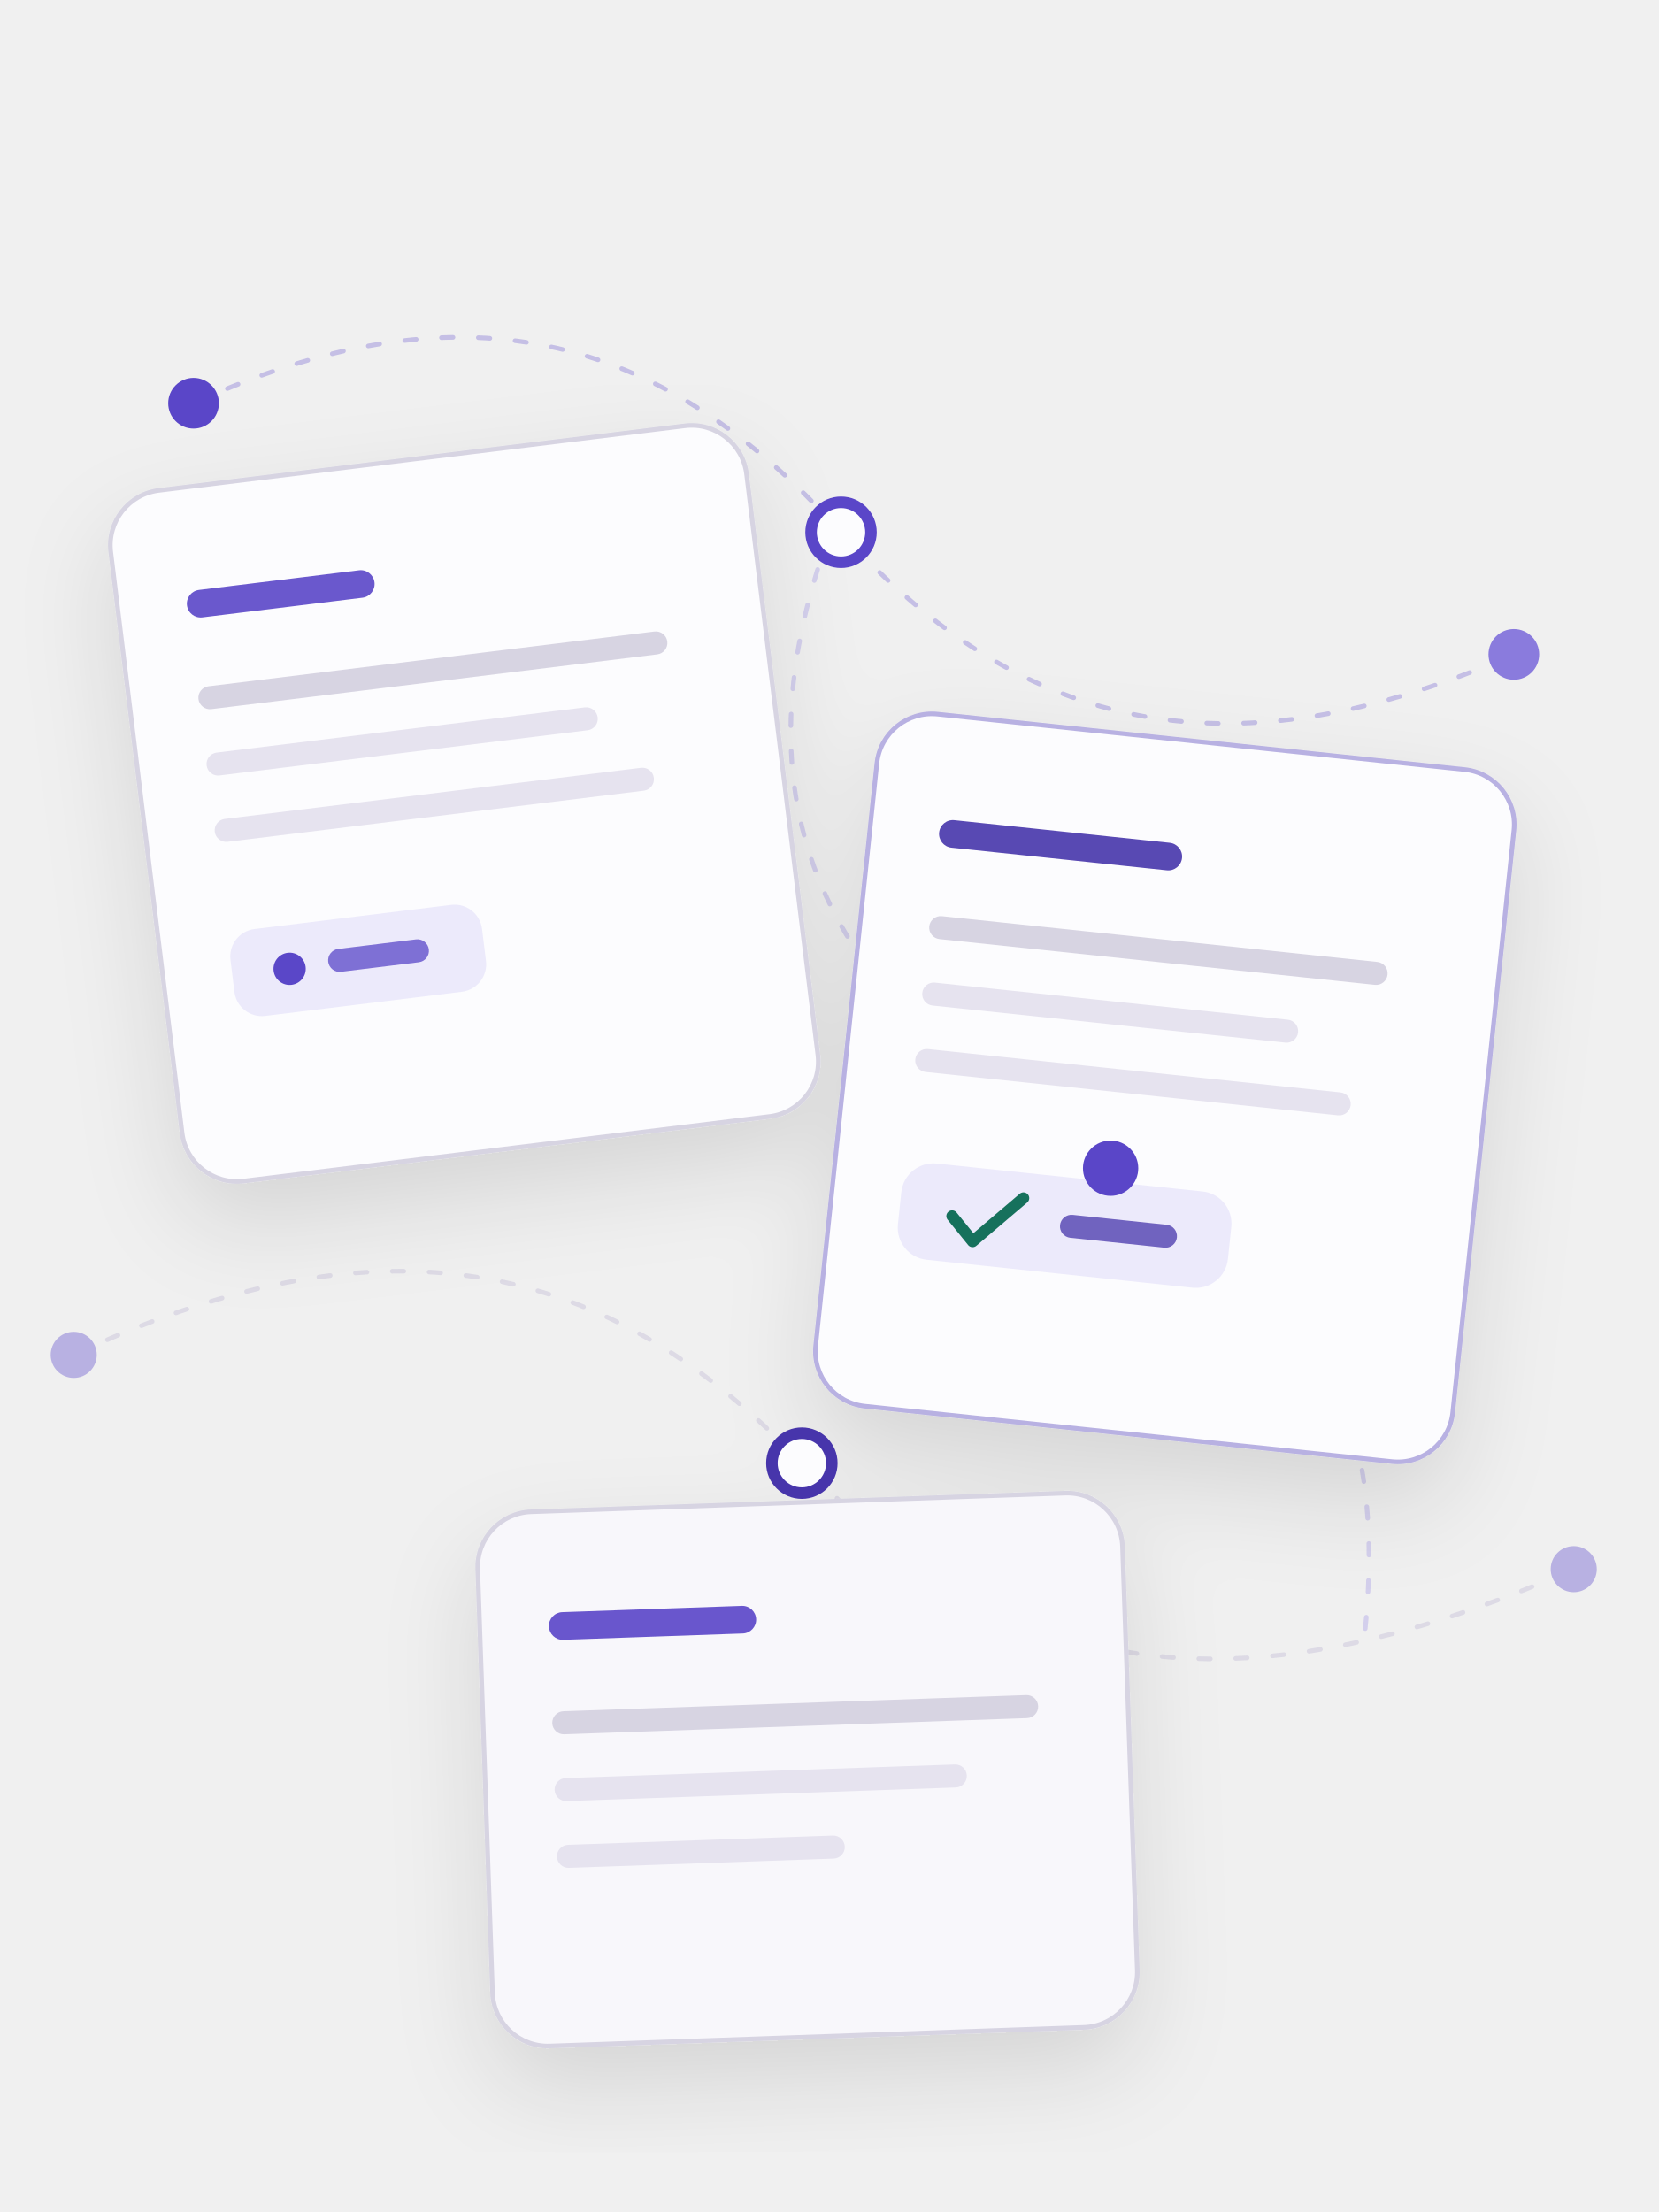
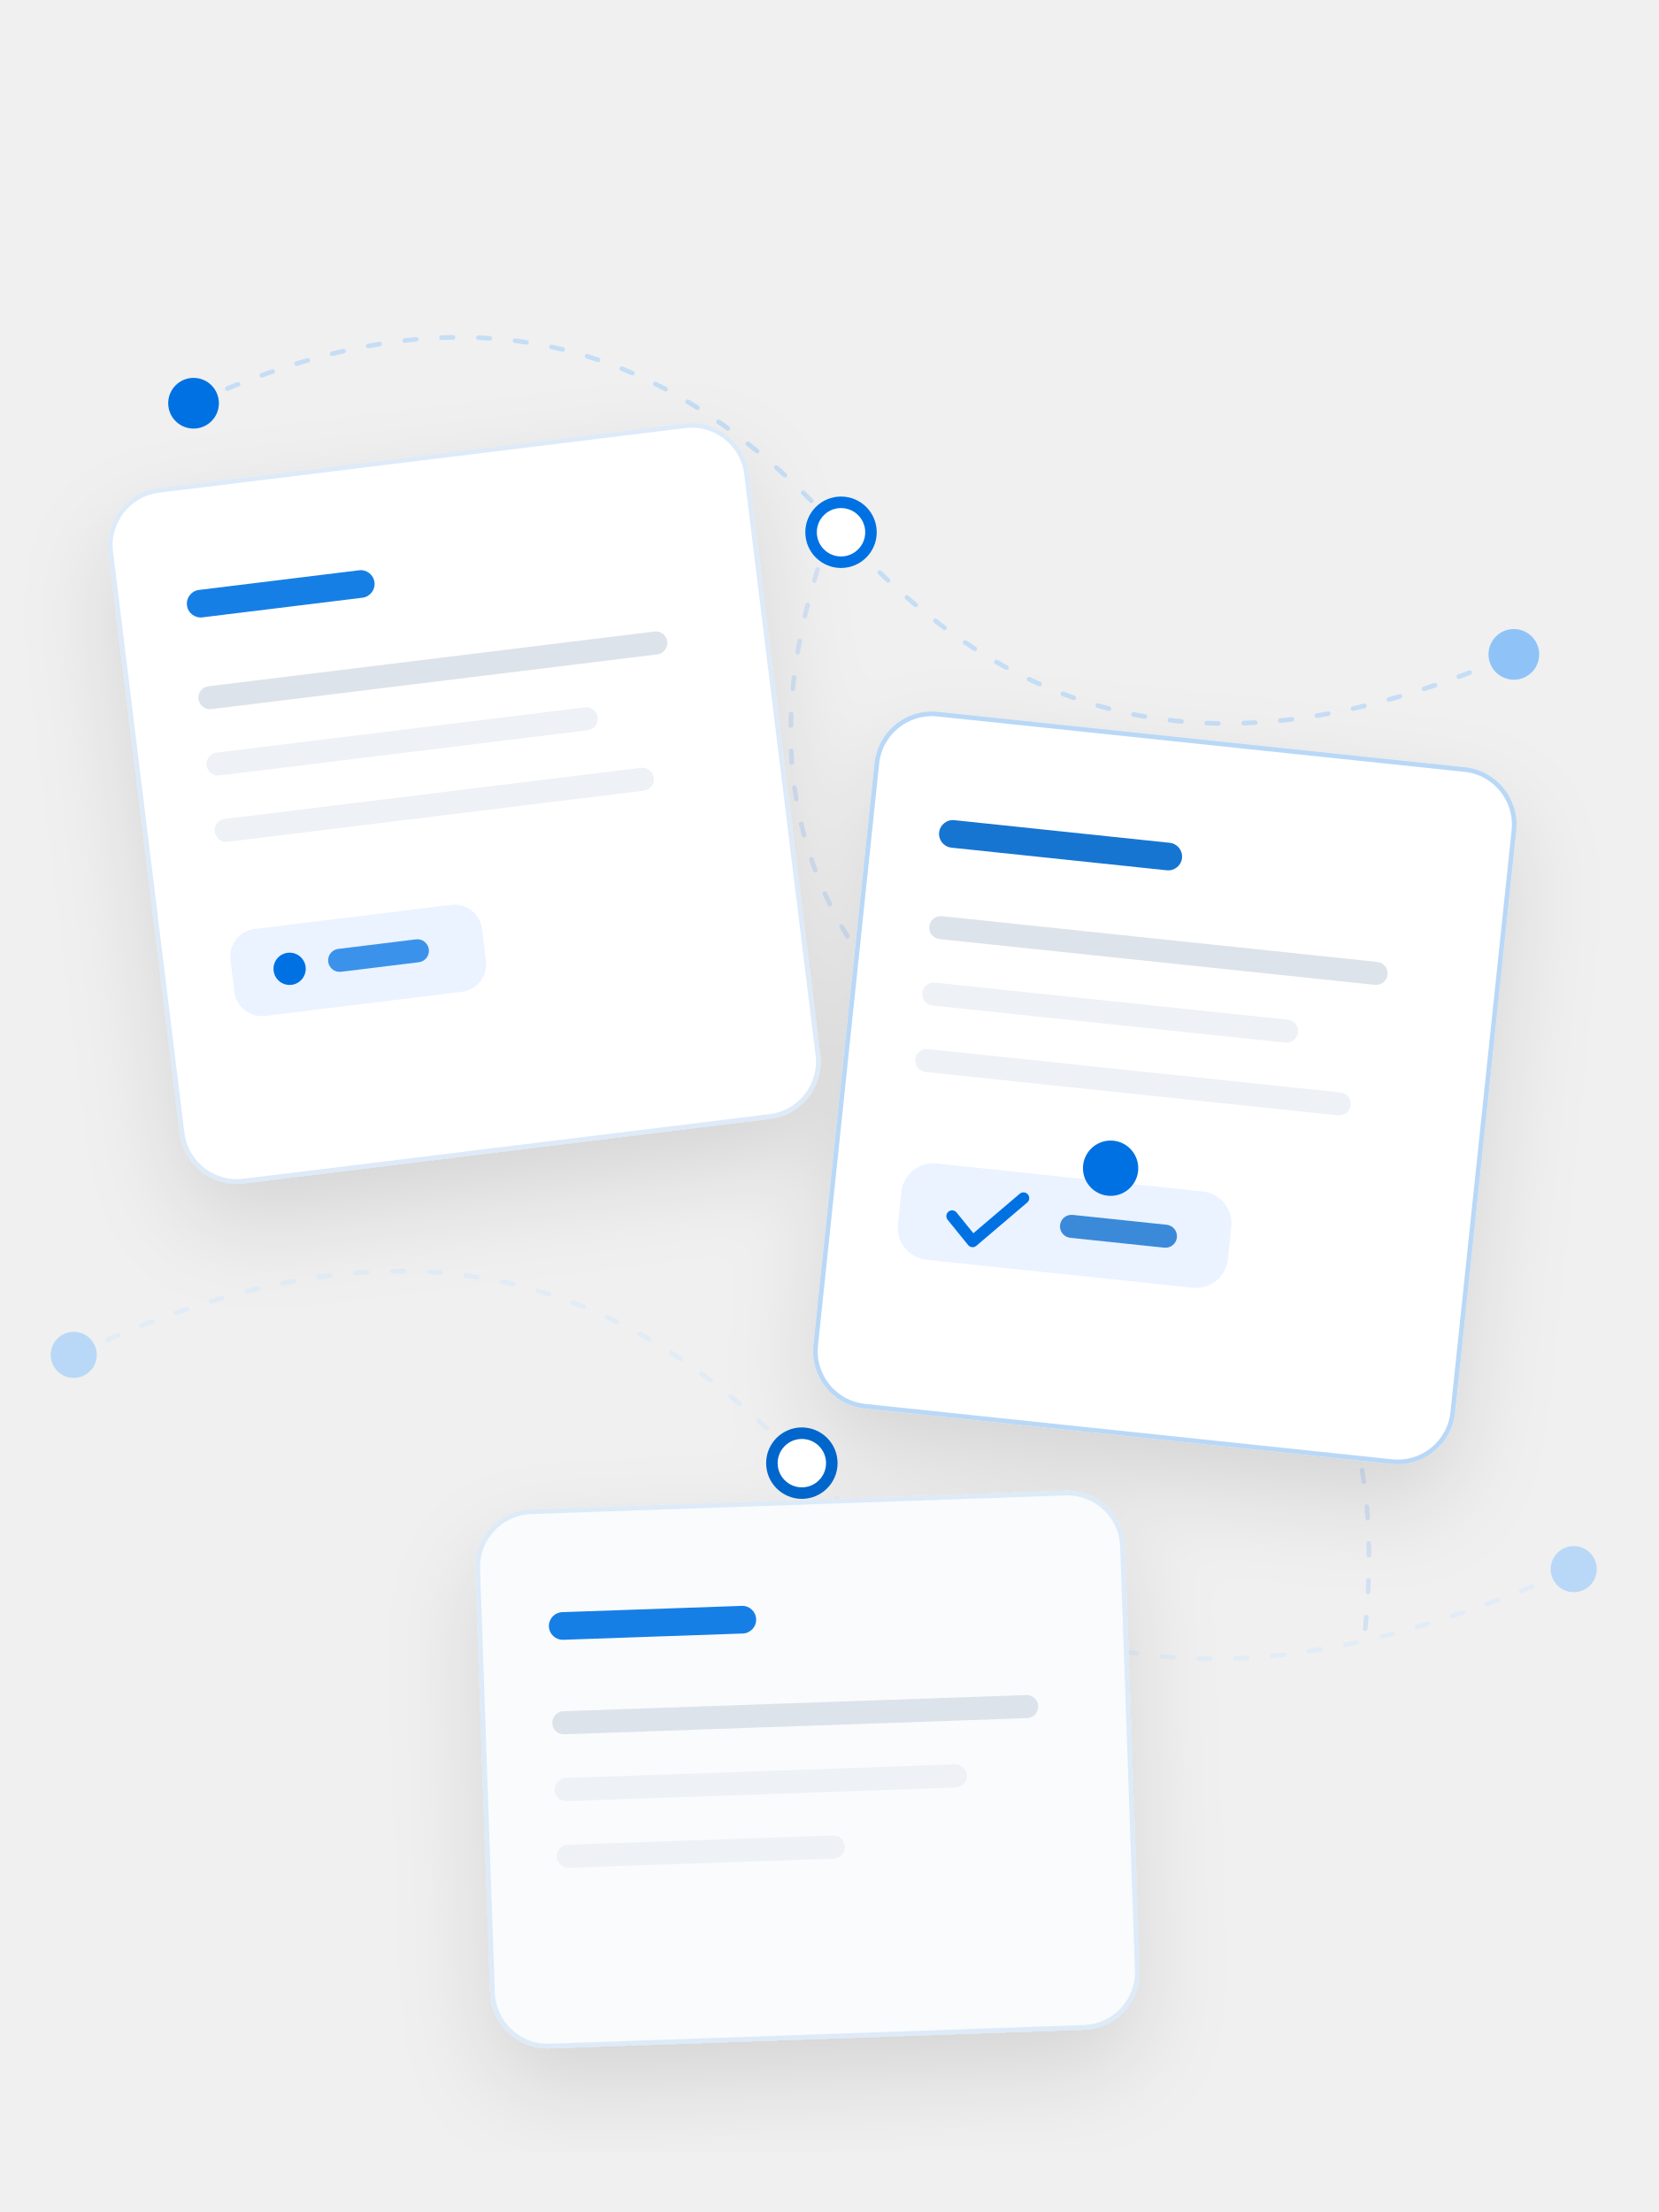
<svg xmlns="http://www.w3.org/2000/svg" width="720" height="960" viewBox="0 0 720 960" fill="none">
  <g opacity="0.78">
-     <path d="M84 175C198 123 285 142 365 231C445 320 536 337 657 284" stroke="#B8B1E2" stroke-width="2" stroke-linecap="round" stroke-dasharray="5 11" />
-     <path d="M32 588C158 529 258 540 348 635C437 729 535 746 683 681" stroke="#D7D4E2" stroke-width="2" stroke-linecap="round" stroke-dasharray="5 11" />
-     <path d="M360 232C316 352 359 438 482 507C572 557 603 611 592 712" stroke="#CBC5EB" stroke-width="2" stroke-linecap="round" stroke-dasharray="5 11" />
+     <path d="M84 175C198 123 285 142 365 231C445 320 536 337 657 284" stroke="#B9D8F7" stroke-width="2" stroke-linecap="round" stroke-dasharray="5 11" />
+     <path d="M32 588C158 529 258 540 348 635C437 729 535 746 683 681" stroke="#DDEAF8" stroke-width="2" stroke-linecap="round" stroke-dasharray="5 11" />
+     <path d="M360 232C316 352 359 438 482 507C572 557 603 611 592 712" stroke="#C9DCF3" stroke-width="2" stroke-linecap="round" stroke-dasharray="5 11" />
  </g>
  <g filter="url(#card-shadow)">
    <g transform="rotate(-7 190 337)">
-       <rect x="61" y="199" width="278" height="302" rx="24" fill="#FCFCFE" stroke="#D7D4E2" stroke-width="2" />
-       <rect x="91" y="244" width="82" height="12" rx="6" fill="#5A46C8" opacity="0.9" />
-       <rect x="91" y="286" width="205" height="10" rx="5" fill="#D7D4E2" />
-       <rect x="91" y="315" width="171" height="10" rx="5" fill="#E6E3EF" />
-       <rect x="91" y="344" width="192" height="10" rx="5" fill="#E6E3EF" />
-       <rect x="91" y="393" width="110" height="38" rx="12" fill="#ECEAFB" />
-       <circle cx="116" cy="412" r="7" fill="#5A46C8" />
-       <rect x="133" y="406" width="44" height="10" rx="5" fill="#5A46C8" opacity="0.75" />
+       <rect x="61" y="199" width="278" height="302" rx="24" fill="#FFFFFF" stroke="#DDEAF8" stroke-width="2" />
+       <rect x="91" y="244" width="82" height="12" rx="6" fill="#0071E3" opacity="0.9" />
+       <rect x="91" y="286" width="205" height="10" rx="5" fill="#DDE3EA" />
+       <rect x="91" y="315" width="171" height="10" rx="5" fill="#EEF1F5" />
+       <rect x="91" y="344" width="192" height="10" rx="5" fill="#EEF1F5" />
+       <rect x="91" y="393" width="110" height="38" rx="12" fill="#EAF3FF" />
+       <circle cx="116" cy="412" r="7" fill="#0071E3" />
+       <rect x="133" y="406" width="44" height="10" rx="5" fill="#0071E3" opacity="0.75" />
    </g>
    <g transform="rotate(6 505 458)">
-       <rect x="368" y="321" width="278" height="302" rx="24" fill="#FCFCFE" stroke="#B8B1E2" stroke-width="2" />
-       <rect x="398" y="366" width="106" height="12" rx="6" fill="#4735AB" opacity="0.9" />
-       <rect x="398" y="408" width="200" height="10" rx="5" fill="#D7D4E2" />
-       <rect x="398" y="437" width="164" height="10" rx="5" fill="#E6E3EF" />
-       <rect x="398" y="466" width="190" height="10" rx="5" fill="#E6E3EF" />
-       <rect x="398" y="515" width="144" height="42" rx="14" fill="#ECEAFB" />
-       <path d="M421 537L431 547L451 526" stroke="#18715B" stroke-width="5" stroke-linecap="round" stroke-linejoin="round" />
-       <rect x="468" y="531" width="51" height="10" rx="5" fill="#4735AB" opacity="0.75" />
+       <rect x="368" y="321" width="278" height="302" rx="24" fill="#FFFFFF" stroke="#B9D8F7" stroke-width="2" />
+       <rect x="398" y="366" width="106" height="12" rx="6" fill="#0066CC" opacity="0.9" />
+       <rect x="398" y="408" width="200" height="10" rx="5" fill="#DDE3EA" />
+       <rect x="398" y="437" width="164" height="10" rx="5" fill="#EEF1F5" />
+       <rect x="398" y="466" width="190" height="10" rx="5" fill="#EEF1F5" />
+       <rect x="398" y="515" width="144" height="42" rx="14" fill="#EAF3FF" />
+       <path d="M421 537L431 547L451 526" stroke="#0071E3" stroke-width="5" stroke-linecap="round" stroke-linejoin="round" />
+       <rect x="468" y="531" width="51" height="10" rx="5" fill="#0066CC" opacity="0.75" />
    </g>
    <g transform="rotate(-2 350 755)">
-       <rect x="210" y="652" width="280" height="232" rx="24" fill="#F8F7FB" stroke="#D7D4E2" stroke-width="2" />
-       <rect x="240" y="696" width="90" height="12" rx="6" fill="#5A46C8" opacity="0.9" />
-       <rect x="240" y="739" width="211" height="10" rx="5" fill="#D7D4E2" />
-       <rect x="240" y="768" width="179" height="10" rx="5" fill="#E6E3EF" />
-       <rect x="240" y="797" width="125" height="10" rx="5" fill="#E6E3EF" />
+       <rect x="210" y="652" width="280" height="232" rx="24" fill="#F9FBFD" stroke="#DDEAF8" stroke-width="2" />
+       <rect x="240" y="696" width="90" height="12" rx="6" fill="#0071E3" opacity="0.9" />
+       <rect x="240" y="739" width="211" height="10" rx="5" fill="#DDE3EA" />
+       <rect x="240" y="768" width="179" height="10" rx="5" fill="#EEF1F5" />
+       <rect x="240" y="797" width="125" height="10" rx="5" fill="#EEF1F5" />
    </g>
  </g>
  <g>
-     <circle cx="84" cy="175" r="11" fill="#5A46C8" />
-     <circle cx="365" cy="231" r="13" fill="#FCFCFE" stroke="#5A46C8" stroke-width="5" />
-     <circle cx="657" cy="284" r="11" fill="#8A7BDD" />
-     <circle cx="32" cy="588" r="10" fill="#B8B1E2" />
-     <circle cx="348" cy="635" r="13" fill="#FCFCFE" stroke="#4735AB" stroke-width="5" />
-     <circle cx="683" cy="681" r="10" fill="#B8B1E2" />
-     <circle cx="482" cy="507" r="12" fill="#5A46C8" />
+     <circle cx="84" cy="175" r="11" fill="#0071E3" />
+     <circle cx="365" cy="231" r="13" fill="#FFFFFF" stroke="#0071E3" stroke-width="5" />
+     <circle cx="657" cy="284" r="11" fill="#8FC3F8" />
+     <circle cx="32" cy="588" r="10" fill="#B9D8F7" />
+     <circle cx="348" cy="635" r="13" fill="#FFFFFF" stroke="#0066CC" stroke-width="5" />
+     <circle cx="683" cy="681" r="10" fill="#B9D8F7" />
+     <circle cx="482" cy="507" r="12" fill="#0071E3" />
  </g>
  <defs>
    <filter id="card-shadow" x="10" y="149" width="686" height="785" filterUnits="userSpaceOnUse" color-interpolation-filters="sRGB">
-       <feDropShadow dx="0" dy="18" stdDeviation="20" flood-color="#201B2C" flood-opacity="0.11" />
+       <feDropShadow dx="0" dy="18" stdDeviation="20" flood-color="#1D1D1F" flood-opacity="0.11" />
    </filter>
  </defs>
</svg>
